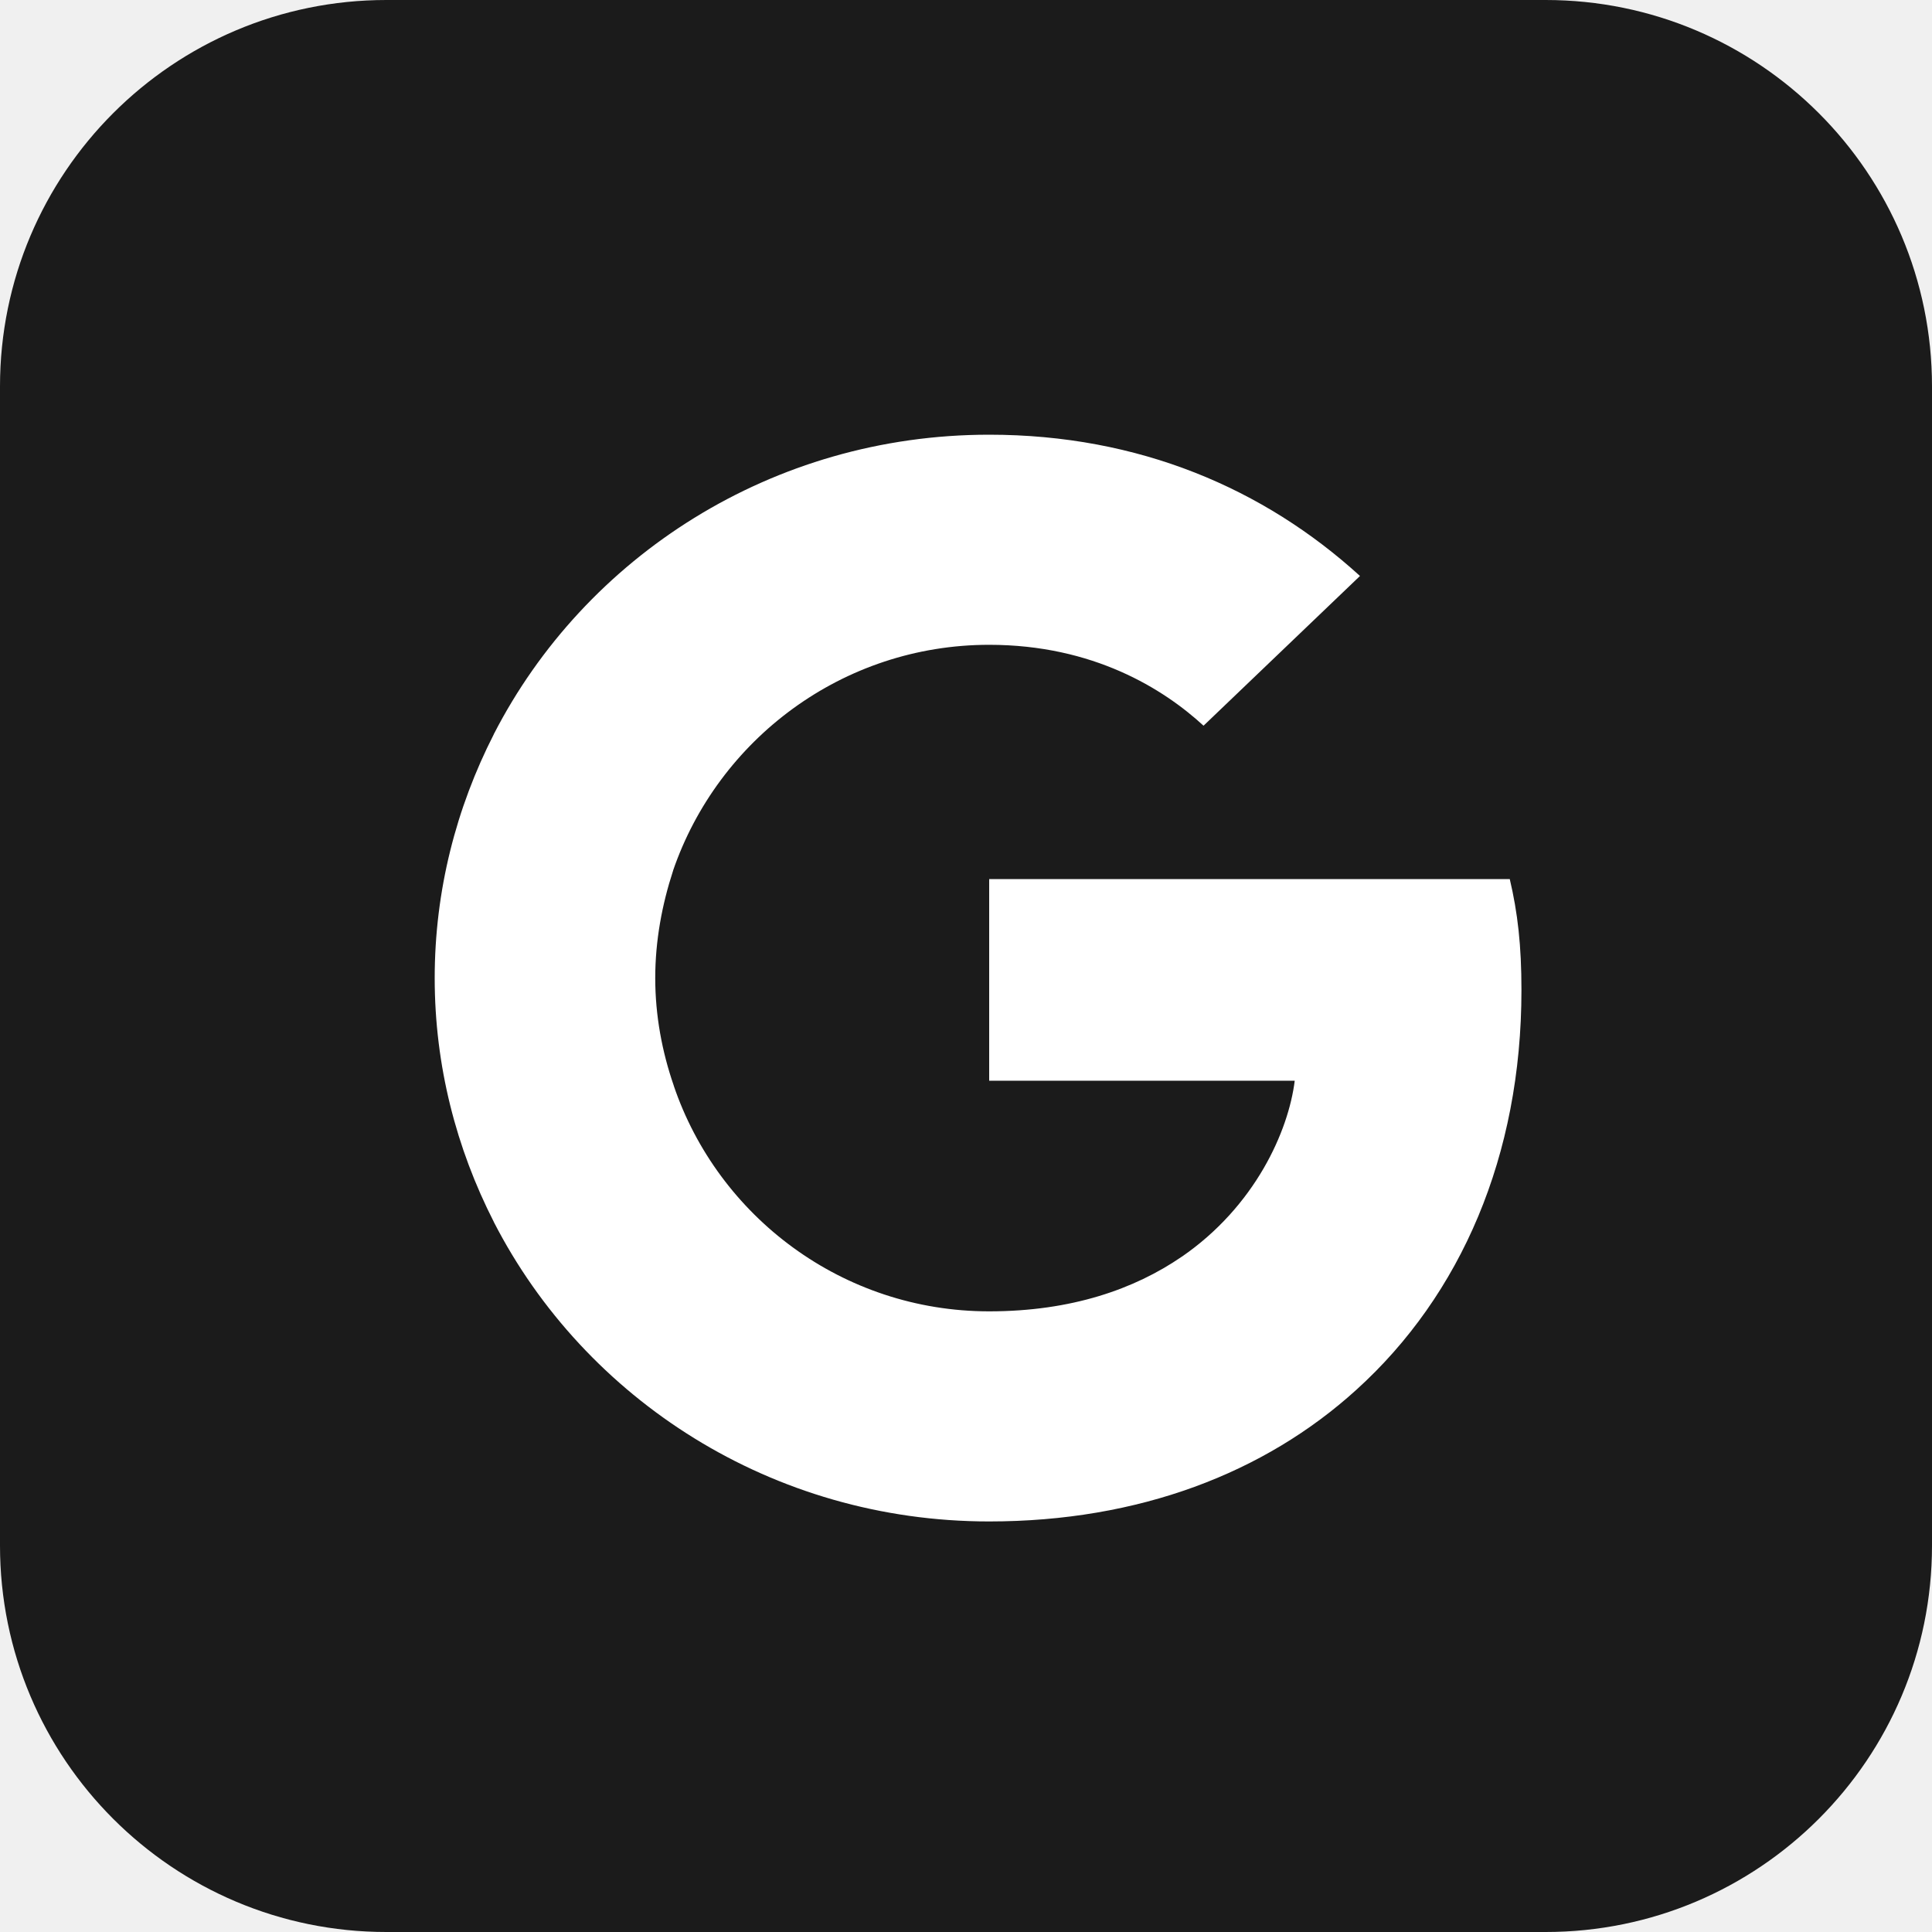
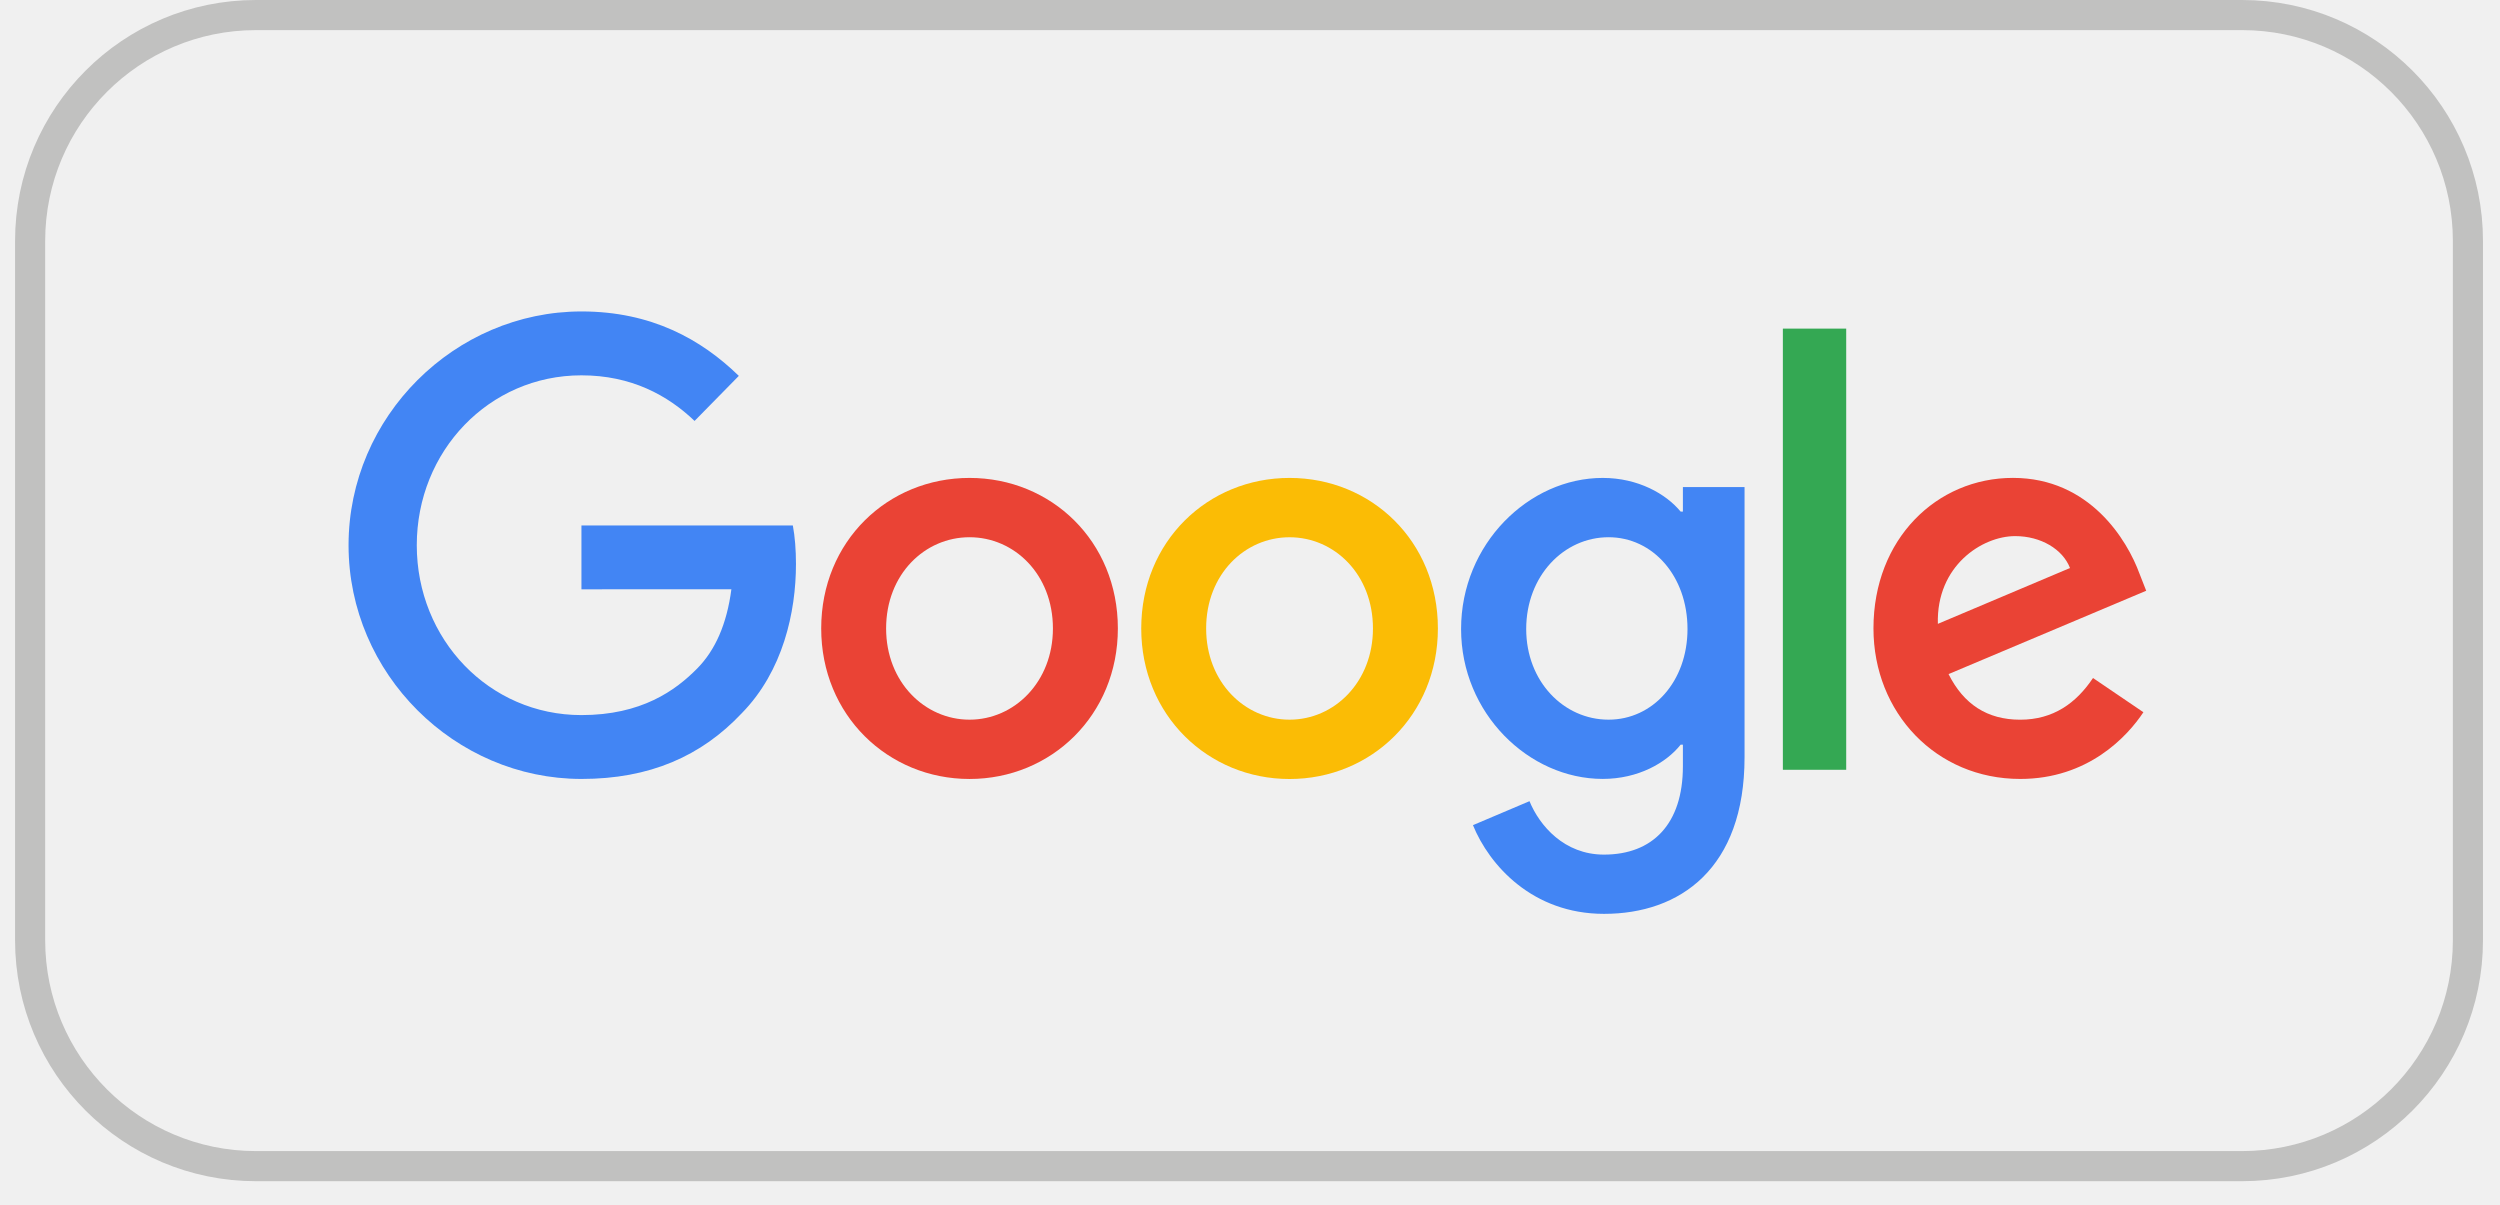
- <svg xmlns="http://www.w3.org/2000/svg" width="40" height="40" viewBox="0 0 40 40" fill="none">
-   <g id="icon" clip-path="url(#clip0_912_5683)">
-     <rect id="Rectangle 58" width="40" height="40" rx="8" fill="#1B1B1B" />
-     <g id="Group 6380">
-       <path id="vector" d="M31.5 20.5C31.5 19.575 31.423 18.9 31.258 18.2H20.48V22.375H26.806C26.678 23.412 25.99 24.975 24.459 26.025L24.438 26.164L27.845 28.752L28.081 28.775C30.25 26.812 31.5 23.925 31.5 20.5Z" fill="white" />
-       <path id="vector_2" d="M20.479 31.5C23.578 31.5 26.18 30.5 28.081 28.775L24.458 26.025C23.489 26.687 22.188 27.15 20.479 27.15C17.443 27.15 14.867 25.187 13.948 22.475L13.813 22.486L10.27 25.174L10.224 25.3C12.111 28.975 15.989 31.5 20.479 31.5Z" fill="white" />
-       <path id="vector_3" d="M13.949 22.475C13.707 21.775 13.566 21.025 13.566 20.25C13.566 19.475 13.707 18.725 13.936 18.025L13.93 17.876L10.342 15.145L10.225 15.2C9.446 16.725 9 18.438 9 20.25C9 22.062 9.446 23.775 10.225 25.3L13.949 22.475Z" fill="white" />
-       <path id="vector_4" d="M20.479 13.35C22.634 13.35 24.088 14.262 24.918 15.025L28.157 11.925C26.168 10.113 23.578 9 20.479 9C15.989 9 12.111 11.525 10.224 15.2L13.935 18.025C14.867 15.312 17.443 13.35 20.479 13.35Z" fill="white" />
+ <svg xmlns="http://www.w3.org/2000/svg" width="83" height="40" viewBox="0 0 83 40" fill="none">
+   <rect x="1" y="0.5" width="80.935" height="38.216" rx="7.5" stroke="#C1C1C0" />
+   <g clip-path="url(#clip0_8377_33274)">
+     <g clip-path="url(#clip1_8377_33274)">
+       <path d="M37.113 20.865C37.113 23.742 34.902 25.862 32.188 25.862C29.475 25.862 27.264 23.742 27.264 20.865C27.264 17.967 29.475 15.867 32.188 15.867C34.902 15.867 37.113 17.967 37.113 20.865ZM34.957 20.865C34.957 19.067 33.676 17.836 32.188 17.836C30.701 17.836 29.419 19.067 29.419 20.865C29.419 22.645 30.701 23.893 32.188 23.893C33.676 23.893 34.957 22.642 34.957 20.865Z" fill="#EA4335" />
+       <path d="M47.738 20.865C47.738 23.742 45.527 25.863 42.813 25.863C40.1 25.863 37.889 23.742 37.889 20.865C37.889 17.97 40.1 15.867 42.813 15.867C45.527 15.867 47.738 17.967 47.738 20.865ZM45.582 20.865C45.582 19.067 44.301 17.837 42.813 17.837C41.326 17.837 40.044 19.067 40.044 20.865C40.044 22.645 41.326 23.893 42.813 23.893C44.301 23.893 45.582 22.643 45.582 20.865Z" fill="#FBBC05" />
+       <path d="M57.919 16.169V25.141C57.919 28.832 55.781 30.34 53.253 30.34C50.874 30.34 49.442 28.72 48.902 27.395L50.779 26.599C51.113 27.413 51.932 28.373 53.251 28.373C54.869 28.373 55.872 27.356 55.872 25.443V24.724H55.797C55.314 25.331 54.384 25.86 53.211 25.86C50.757 25.86 48.508 23.683 48.508 20.883C48.508 18.062 50.757 15.867 53.211 15.867C54.382 15.867 55.312 16.396 55.797 16.985H55.872V16.171H57.919V16.169ZM56.025 20.883C56.025 19.123 54.871 17.836 53.404 17.836C51.916 17.836 50.67 19.123 50.67 20.883C50.67 22.625 51.916 23.893 53.404 23.893C54.871 23.893 56.025 22.625 56.025 20.883Z" fill="#4285F4" />
+       <path d="M61.294 10.91V25.557H59.191V10.91H61.294Z" fill="#34A853" />
+       <path d="M69.488 22.51L71.161 23.646C70.621 24.459 69.32 25.861 67.071 25.861C64.282 25.861 62.199 23.666 62.199 20.863C62.199 17.891 64.3 15.866 66.83 15.866C69.377 15.866 70.623 17.93 71.031 19.045L71.254 19.613L64.692 22.38C65.194 23.382 65.975 23.894 67.071 23.894C68.169 23.894 68.93 23.344 69.488 22.51ZM64.337 20.712L68.724 18.858C68.483 18.234 67.757 17.799 66.903 17.799C65.807 17.799 64.282 18.784 64.337 20.712Z" fill="#EA4335" />
+       <path d="M19.304 19.565V17.445H26.322C26.391 17.814 26.426 18.252 26.426 18.725C26.426 20.316 25.999 22.283 24.622 23.684C23.283 25.104 21.572 25.861 19.306 25.861C15.105 25.861 11.572 22.377 11.572 18.101C11.572 13.824 15.105 10.34 19.306 10.34C21.63 10.34 23.285 11.269 24.529 12.479L23.06 13.975C22.168 13.123 20.959 12.461 19.304 12.461C16.236 12.461 13.837 14.978 13.837 18.101C13.837 21.224 16.236 23.741 19.304 23.741C21.294 23.741 22.427 22.927 23.153 22.188C23.741 21.589 24.129 20.732 24.282 19.563L19.304 19.565Z" fill="#4285F4" />
    </g>
  </g>
  <defs>
-     <clipPath id="clip0_912_5683">
-       <rect width="40" height="40" fill="white" />
+     <clipPath id="clip0_8377_33274">
+       <rect width="65.935" height="23.216" fill="white" transform="translate(8.5 8)" />
+     </clipPath>
+     <clipPath id="clip1_8377_33274">
+       <rect width="60" height="25.946" fill="white" transform="translate(11.5 7.00024)" />
    </clipPath>
  </defs>
</svg>
